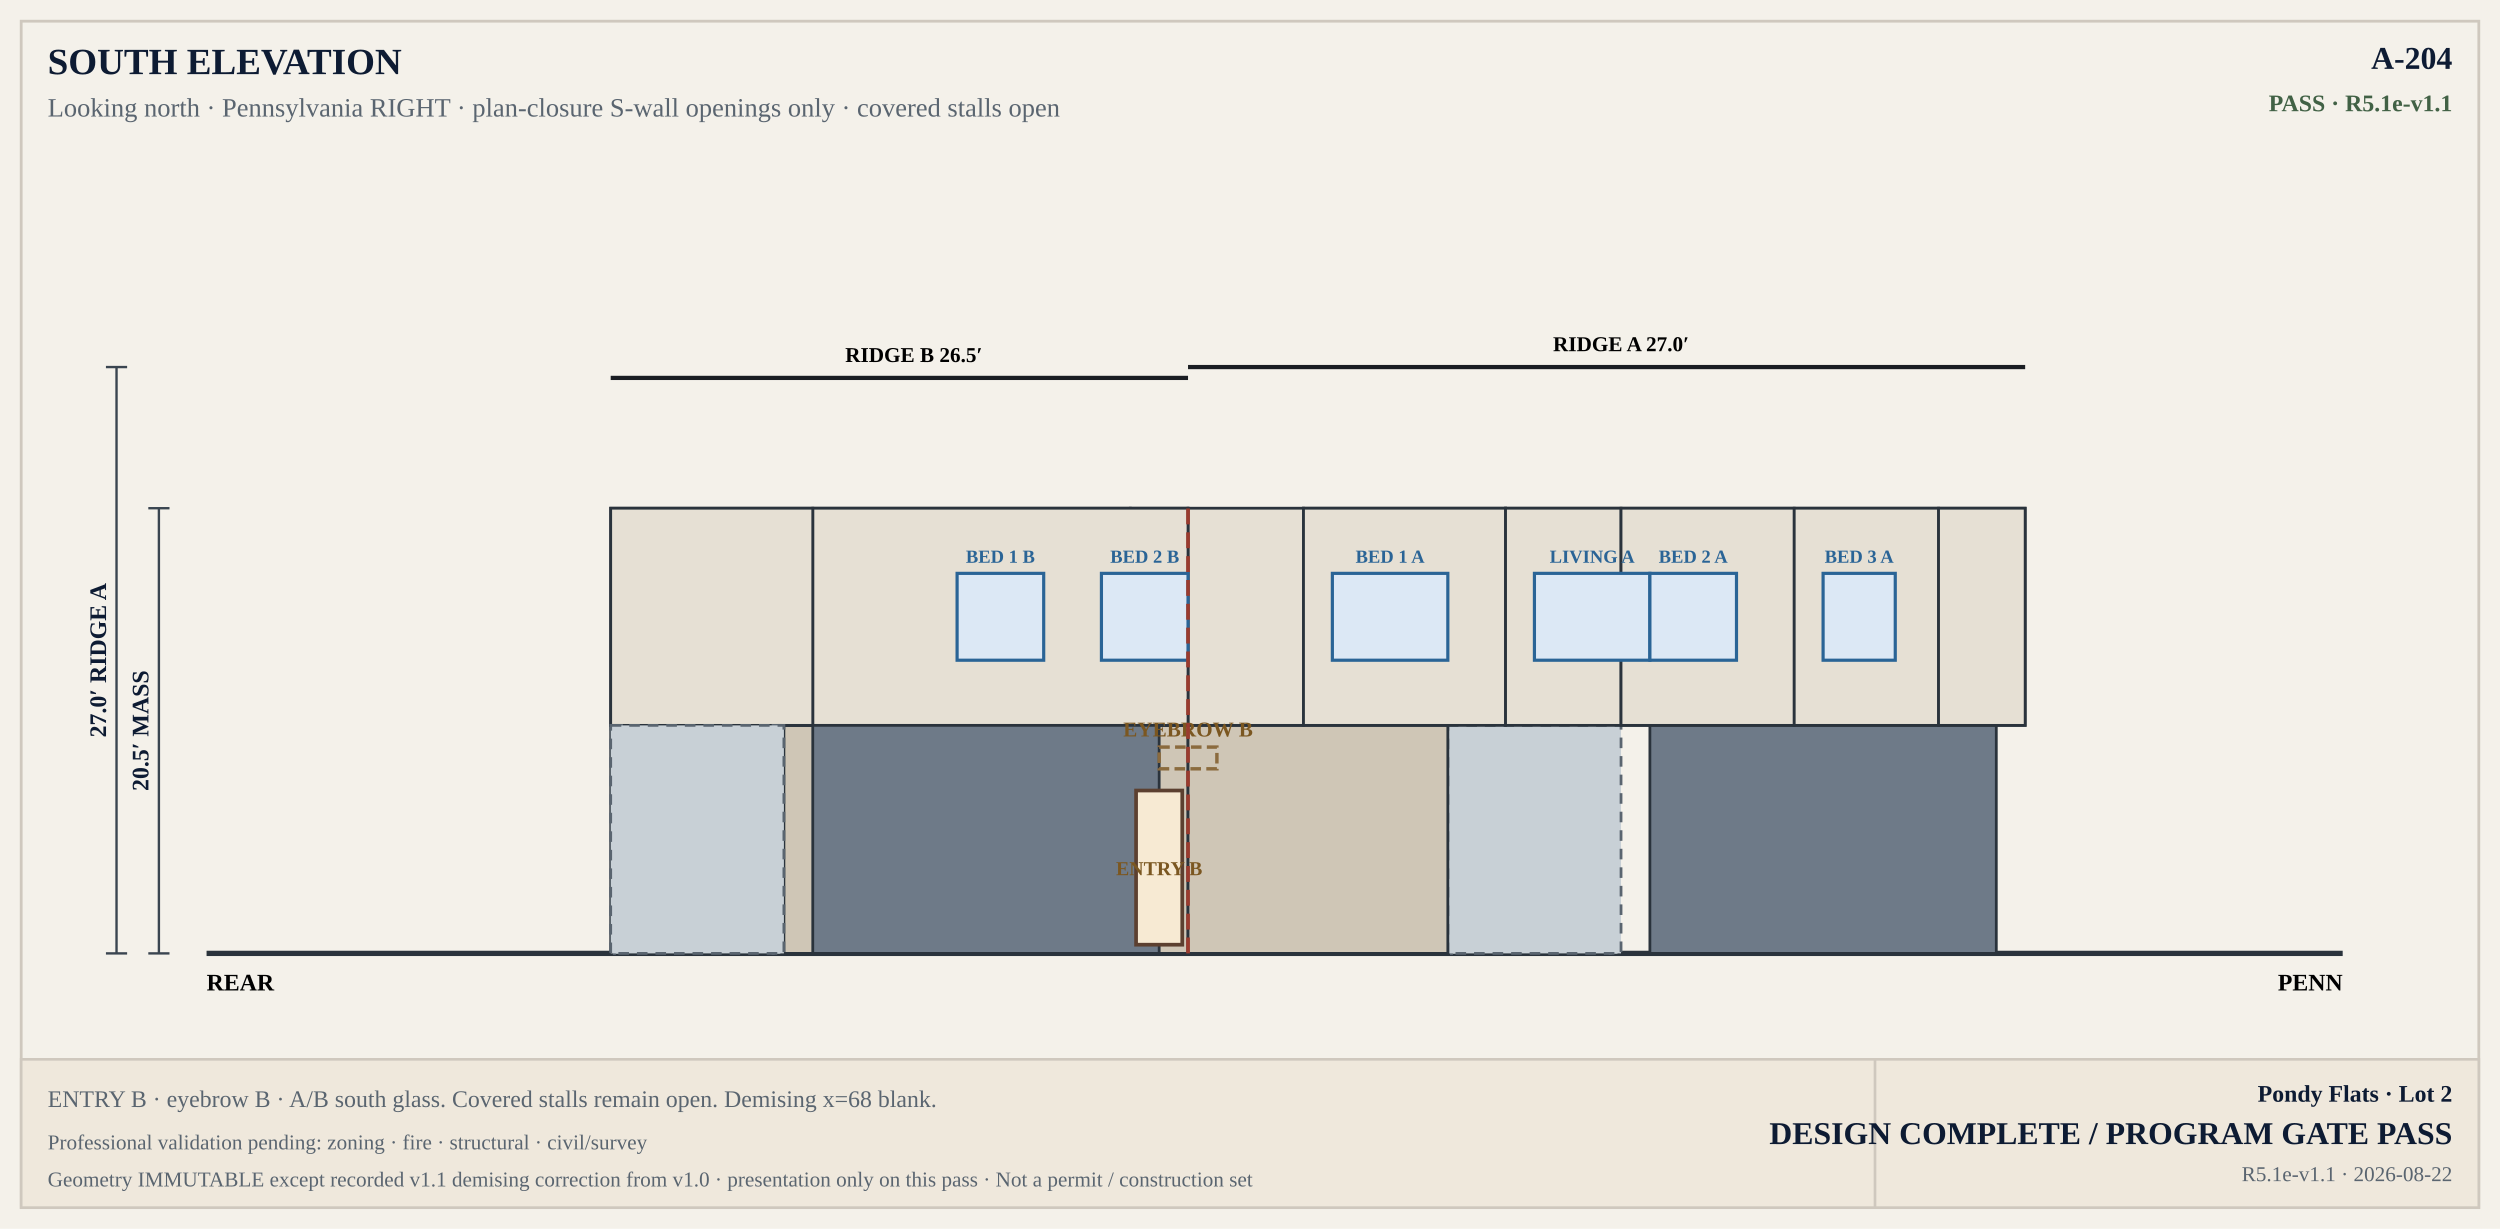
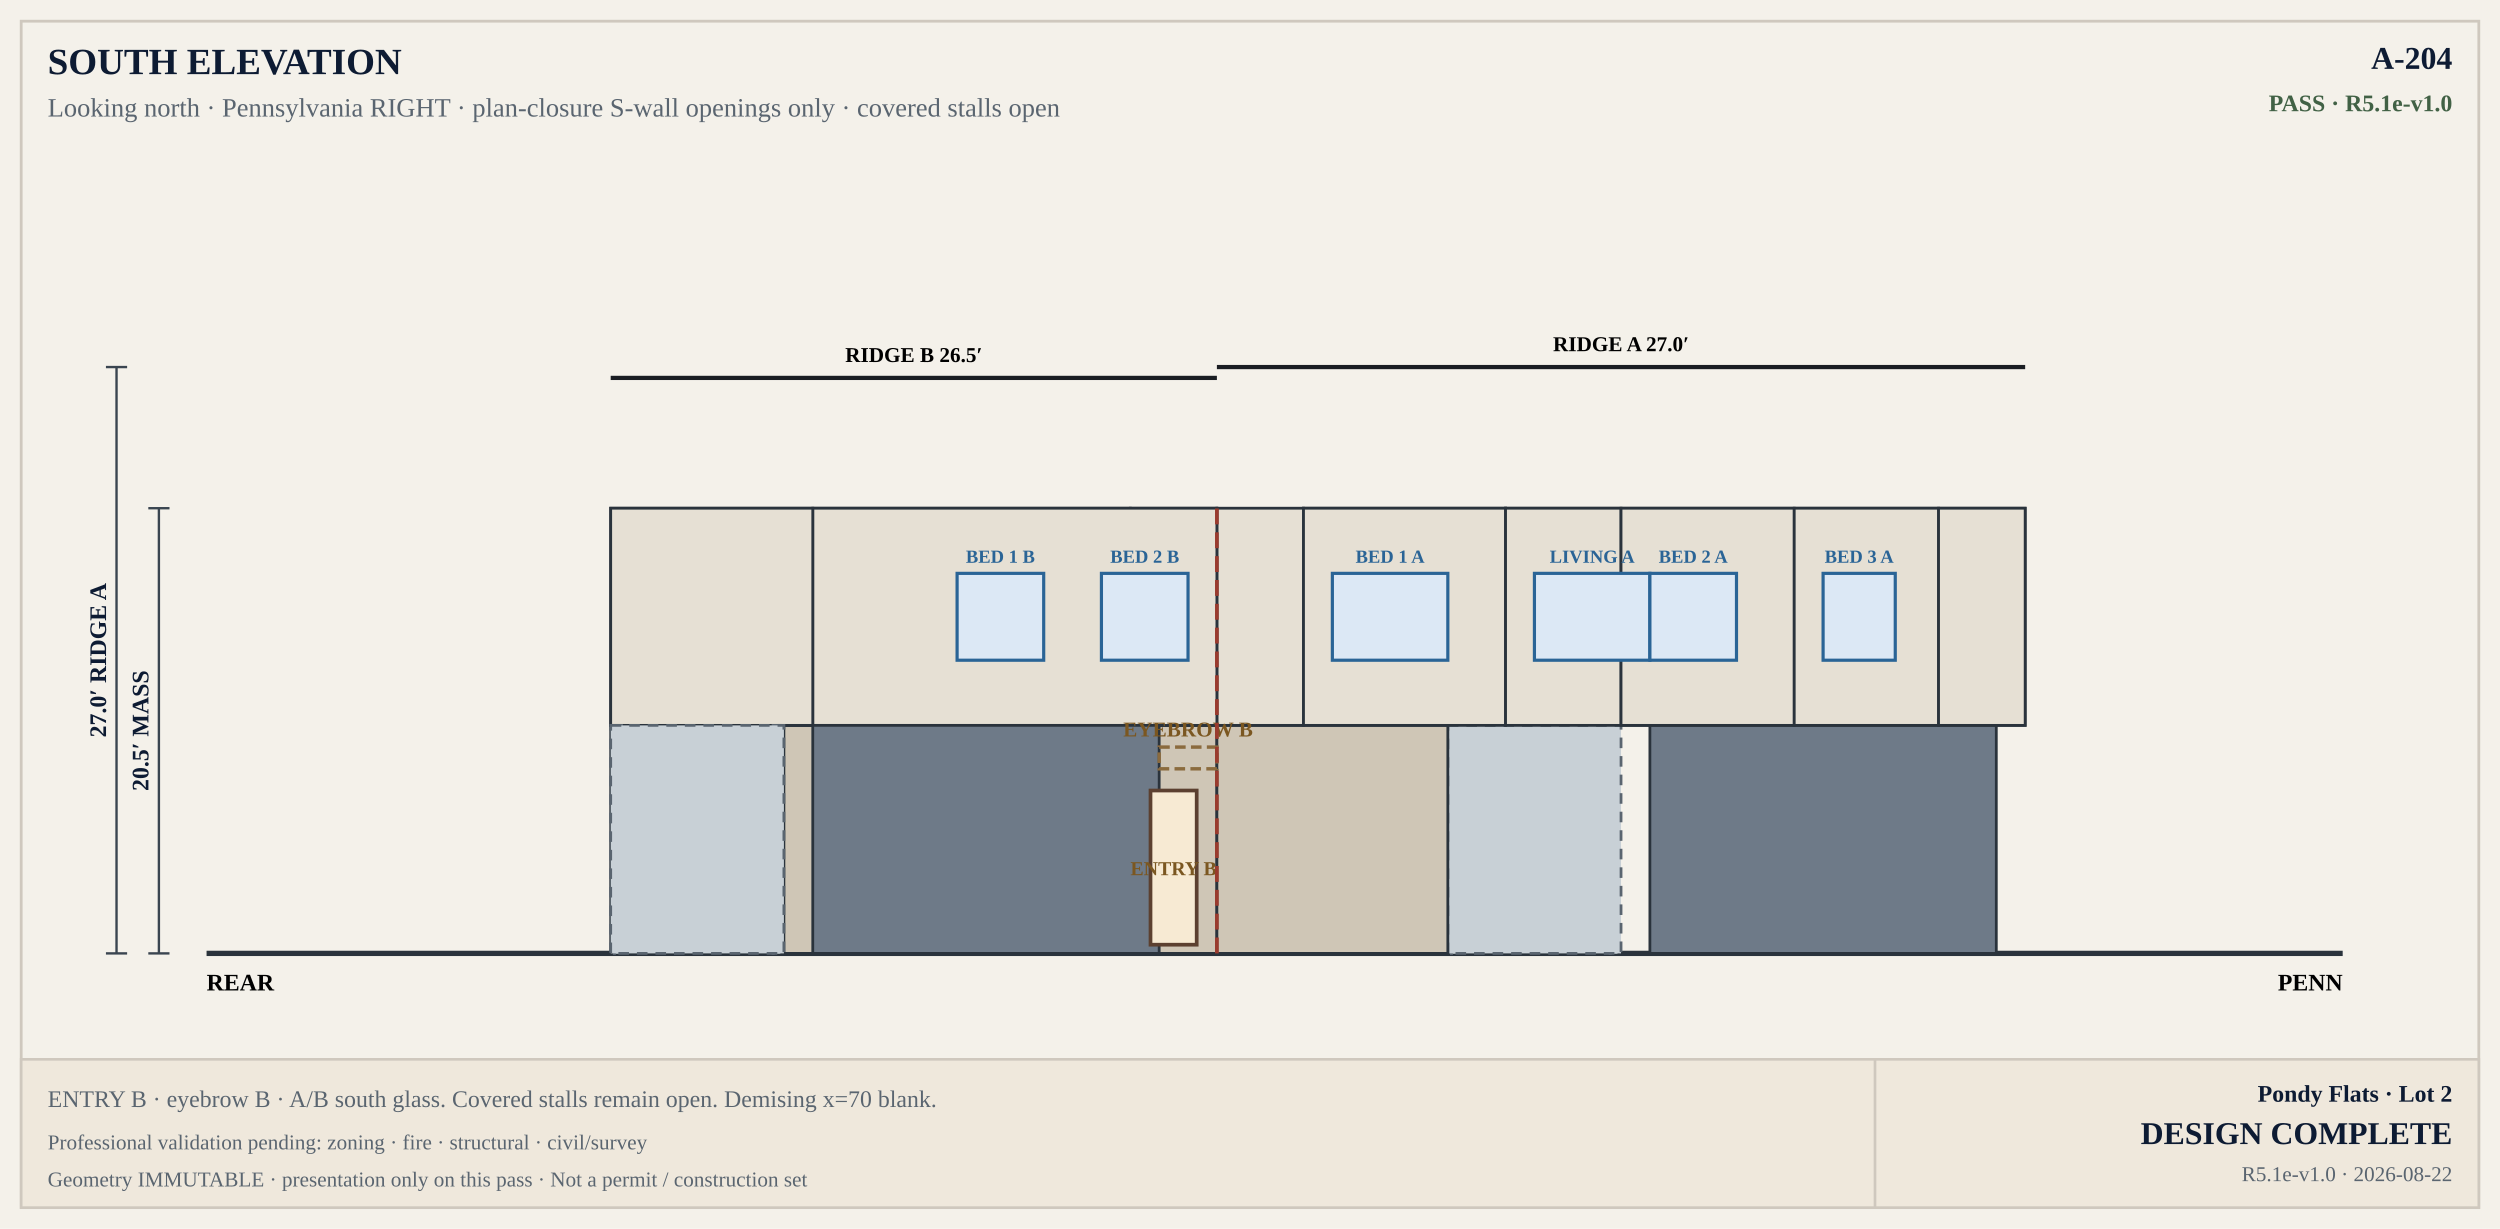
<svg xmlns="http://www.w3.org/2000/svg" viewBox="0 0 944 464" width="944" height="464" role="img" aria-label="R5.1e south elevation">
  <rect width="944" height="464" fill="#f4f1ea" />
  <rect x="8" y="8" width="928" height="448" fill="none" stroke="#cfc8be" stroke-width="1.05" />
  <text x="18" y="28" font-size="14" font-weight="800" fill="#0d1b33">SOUTH ELEVATION</text>
  <text x="18" y="44" font-size="10" fill="#5a6570">Looking north · Pennsylvania RIGHT · plan-closure S-wall openings only · covered stalls open</text>
  <text x="926" y="26" text-anchor="end" font-size="12" font-weight="900" fill="#0d1b33">A-204</text>
-   <text x="926" y="42" text-anchor="end" font-size="9" font-weight="800" fill="#416145">PASS · R5.1e-v1.1</text>
+   <text x="926" y="42" text-anchor="end" font-size="9" font-weight="800" fill="#416145">PASS · R5.1e-v1.0</text>
  <line x1="78" y1="360" x2="884.6" y2="360" stroke="#2a333c" stroke-width="2" />
  <rect x="548.062" y="273.9" width="2.725" height="86.1" fill="#c8d0d6" fill-opacity="1" stroke="#5a6570" stroke-width="1.05" stroke-dasharray="4 3" />
  <rect x="608.013" y="273.9" width="2.725" height="86.1" fill="#c8d0d6" fill-opacity="1" stroke="#5a6570" stroke-width="1.05" stroke-dasharray="4 3" />
  <rect x="503.1" y="273.9" width="43.6" height="86.1" fill="#cfc6b6" fill-opacity="1" stroke="#2a333c" stroke-width="1.05" stroke-dasharray="" />
  <rect x="492.2" y="191.9" width="76.3" height="82" fill="#e6e0d4" fill-opacity="1" stroke="#2a333c" stroke-width="1.05" stroke-dasharray="" />
  <rect x="568.5" y="191.9" width="196.2" height="82" fill="#e6e0d4" fill-opacity="1" stroke="#2a333c" stroke-width="1.05" stroke-dasharray="" />
  <rect x="503.1" y="273.9" width="43.6" height="86.1" fill="#cfc6b6" fill-opacity="1" stroke="#2a333c" stroke-width="1.05" stroke-dasharray="" />
-   <rect x="448.6" y="273.9" width="54.5" height="86.1" fill="#cfc6b6" fill-opacity="1" stroke="#2a333c" stroke-width="1.05" stroke-dasharray="" />
+   <rect x="459.5" y="273.9" width="43.6" height="86.1" fill="#cfc6b6" fill-opacity="1" stroke="#2a333c" stroke-width="1.05" stroke-dasharray="" />
  <rect x="548.062" y="273.9" width="2.725" height="86.1" fill="#c8d0d6" fill-opacity="1" stroke="#5a6570" stroke-width="1.05" stroke-dasharray="4 3" />
  <rect x="608.013" y="273.9" width="2.725" height="86.1" fill="#c8d0d6" fill-opacity="1" stroke="#5a6570" stroke-width="1.05" stroke-dasharray="4 3" />
  <rect x="546.7" y="273.9" width="65.4" height="86.1" fill="#c8d0d6" fill-opacity="1" stroke="#5a6570" stroke-width="1.05" stroke-dasharray="4 3" />
  <rect x="230.6" y="273.9" width="65.4" height="86.1" fill="#cfc6b6" fill-opacity="1" stroke="#2a333c" stroke-width="1.05" stroke-dasharray="" />
  <rect x="296" y="273.9" width="130.8" height="86.1" fill="#cfc6b6" fill-opacity="1" stroke="#2a333c" stroke-width="1.05" stroke-dasharray="" />
-   <rect x="426.8" y="273.9" width="21.8" height="86.1" fill="#cfc6b6" fill-opacity="1" stroke="#2a333c" stroke-width="1.05" stroke-dasharray="" />
+   <rect x="426.8" y="273.9" width="32.7" height="86.1" fill="#cfc6b6" fill-opacity="1" stroke="#2a333c" stroke-width="1.05" stroke-dasharray="" />
  <rect x="230.6" y="191.9" width="196.2" height="82" fill="#e6e0d4" fill-opacity="1" stroke="#2a333c" stroke-width="1.05" stroke-dasharray="" />
-   <rect x="426.8" y="191.9" width="21.8" height="82" fill="#e6e0d4" fill-opacity="1" stroke="#2a333c" stroke-width="1.05" stroke-dasharray="" />
+   <rect x="426.8" y="191.9" width="32.7" height="82" fill="#e6e0d4" fill-opacity="1" stroke="#2a333c" stroke-width="1.05" stroke-dasharray="" />
  <rect x="231.963" y="273.9" width="2.725" height="86.1" fill="#c8d0d6" fill-opacity="1" stroke="#5a6570" stroke-width="1.05" stroke-dasharray="4 3" />
  <rect x="291.913" y="273.9" width="2.725" height="86.1" fill="#c8d0d6" fill-opacity="1" stroke="#5a6570" stroke-width="1.05" stroke-dasharray="4 3" />
  <rect x="623" y="273.9" width="130.8" height="86.1" fill="#6e7a88" fill-opacity="1" stroke="#2a333c" stroke-width="1.05" stroke-dasharray="" />
-   <rect x="448.6" y="273.9" width="98.1" height="86.1" fill="#cfc6b6" fill-opacity="1" stroke="#2a333c" stroke-width="1.05" stroke-dasharray="" />
-   <rect x="448.6" y="191.9" width="43.6" height="82" fill="#e6e0d4" fill-opacity="1" stroke="#2a333c" stroke-width="1.05" stroke-dasharray="" />
+   <rect x="459.5" y="273.9" width="87.2" height="86.1" fill="#cfc6b6" fill-opacity="1" stroke="#2a333c" stroke-width="1.05" stroke-dasharray="" />
+   <rect x="459.5" y="191.9" width="32.7" height="82" fill="#e6e0d4" fill-opacity="1" stroke="#2a333c" stroke-width="1.05" stroke-dasharray="" />
  <rect x="492.2" y="191.9" width="76.3" height="82" fill="#e6e0d4" fill-opacity="1" stroke="#2a333c" stroke-width="1.05" stroke-dasharray="" />
  <rect x="568.5" y="191.9" width="43.6" height="82" fill="#e6e0d4" fill-opacity="1" stroke="#2a333c" stroke-width="1.05" stroke-dasharray="" />
  <rect x="612.1" y="191.9" width="65.4" height="82" fill="#e6e0d4" fill-opacity="1" stroke="#2a333c" stroke-width="1.05" stroke-dasharray="" />
  <rect x="677.5" y="191.9" width="54.5" height="82" fill="#e6e0d4" fill-opacity="1" stroke="#2a333c" stroke-width="1.05" stroke-dasharray="" />
  <rect x="732" y="191.9" width="32.7" height="82" fill="#e6e0d4" fill-opacity="1" stroke="#2a333c" stroke-width="1.05" stroke-dasharray="" />
-   <rect x="306.9" y="191.9" width="141.7" height="82" fill="#e6e0d4" fill-opacity="1" stroke="#2a333c" stroke-width="1.05" stroke-dasharray="" />
+   <rect x="306.9" y="191.9" width="152.6" height="82" fill="#e6e0d4" fill-opacity="1" stroke="#2a333c" stroke-width="1.05" stroke-dasharray="" />
  <rect x="230.6" y="191.9" width="76.3" height="82" fill="#e6e0d4" fill-opacity="1" stroke="#2a333c" stroke-width="1.05" stroke-dasharray="" />
  <rect x="231.963" y="273.9" width="2.725" height="86.1" fill="#c8d0d6" fill-opacity="1" stroke="#5a6570" stroke-width="1.05" stroke-dasharray="4 3" />
  <rect x="291.913" y="273.9" width="2.725" height="86.1" fill="#c8d0d6" fill-opacity="1" stroke="#5a6570" stroke-width="1.05" stroke-dasharray="4 3" />
  <rect x="230.6" y="273.9" width="65.4" height="86.1" fill="#c8d0d6" fill-opacity="1" stroke="#5a6570" stroke-width="1.05" stroke-dasharray="4 3" />
  <rect x="306.9" y="273.9" width="130.8" height="86.1" fill="#6e7a88" fill-opacity="1" stroke="#2a333c" stroke-width="1.05" stroke-dasharray="" />
-   <line x1="230.6" y1="142.7" x2="448.6" y2="142.7" stroke="#1a1d22" stroke-width="1.6" />
-   <line x1="448.6" y1="138.6" x2="764.7" y2="138.6" stroke="#1a1d22" stroke-width="1.6" />
+   <line x1="230.6" y1="142.7" x2="459.5" y2="142.7" stroke="#1a1d22" stroke-width="1.6" />
+   <line x1="459.5" y1="138.6" x2="764.7" y2="138.6" stroke="#1a1d22" stroke-width="1.6" />
  <rect x="437.7" y="282.1" width="21.8" height="8.2" fill="none" stroke="#8b6b3e" stroke-width="1.3" stroke-dasharray="4 2" />
  <text x="448.6" y="278.1" text-anchor="middle" font-size="8" font-weight="800" fill="#7b5721">EYEBROW B</text>
-   <rect x="428.98" y="298.5" width="17.44" height="58.22" fill="#f7ead3" stroke="#5c4030" stroke-width="1.4" />
-   <text x="437.7" y="330.48" text-anchor="middle" font-size="7.5" font-weight="800" fill="#7b5721">ENTRY B</text>
+   <rect x="434.43" y="298.5" width="17.44" height="58.22" fill="#f7ead3" stroke="#5c4030" stroke-width="1.4" />
+   <text x="443.15" y="330.48" text-anchor="middle" font-size="7.5" font-weight="800" fill="#7b5721">ENTRY B</text>
  <rect x="579.4" y="216.5" width="43.6" height="32.8" fill="#dce8f5" stroke="#2a6496" stroke-width="1.2" />
  <text x="601.2" y="212.5" text-anchor="middle" font-size="7" font-weight="800" fill="#2a6496">LIVING A</text>
  <rect x="503.1" y="216.5" width="43.6" height="32.8" fill="#dce8f5" stroke="#2a6496" stroke-width="1.2" />
  <text x="524.9" y="212.5" text-anchor="middle" font-size="7" font-weight="800" fill="#2a6496">BED 1 A</text>
  <rect x="623" y="216.5" width="32.7" height="32.8" fill="#dce8f5" stroke="#2a6496" stroke-width="1.2" />
  <text x="639.35" y="212.5" text-anchor="middle" font-size="7" font-weight="800" fill="#2a6496">BED 2 A</text>
  <rect x="688.4" y="216.5" width="27.25" height="32.8" fill="#dce8f5" stroke="#2a6496" stroke-width="1.2" />
  <text x="702.025" y="212.5" text-anchor="middle" font-size="7" font-weight="800" fill="#2a6496">BED 3 A</text>
  <rect x="361.4" y="216.5" width="32.7" height="32.8" fill="#dce8f5" stroke="#2a6496" stroke-width="1.2" />
  <text x="377.75" y="212.5" text-anchor="middle" font-size="7" font-weight="800" fill="#2a6496">BED 1 B</text>
  <rect x="415.9" y="216.5" width="32.7" height="32.8" fill="#dce8f5" stroke="#2a6496" stroke-width="1.2" />
  <text x="432.25" y="212.5" text-anchor="middle" font-size="7" font-weight="800" fill="#2a6496">BED 2 B</text>
-   <line x1="448.6" y1="360" x2="448.6" y2="191.9" stroke="#9a3b2e" stroke-width="1.4" stroke-dasharray="6 3" />
+   <line x1="459.5" y1="360" x2="459.5" y2="191.9" stroke="#9a3b2e" stroke-width="1.4" stroke-dasharray="6 3" />
  <text x="78" y="374" font-size="9" font-weight="800">REAR</text>
  <text x="884.6" y="374" text-anchor="end" font-size="9" font-weight="800">PENN</text>
  <text x="345.05" y="136.7" text-anchor="middle" font-size="8" font-weight="800">RIDGE B 26.5′</text>
  <text x="612.1" y="132.6" text-anchor="middle" font-size="8" font-weight="800">RIDGE A 27.0′</text>
  <g class="dim">
    <line x1="60.0" y1="360.0" x2="60.0" y2="191.9" stroke="#3a4550" stroke-width="0.9" />
    <line x1="56.0" y1="360.0" x2="64.0" y2="360.0" stroke="#3a4550" stroke-width="0.9" />
    <line x1="56.0" y1="191.9" x2="64.0" y2="191.9" stroke="#3a4550" stroke-width="0.9" />
    <text transform="rotate(-90 53.0 275.9)" x="53.0" y="275.9" text-anchor="middle" dominant-baseline="central" font-size="9" font-weight="800" fill="#0d1b33">20.5′ MASS</text>
  </g>
  <g class="dim">
    <line x1="44.0" y1="360.0" x2="44.0" y2="138.6" stroke="#3a4550" stroke-width="0.9" />
    <line x1="40.0" y1="360.0" x2="48.0" y2="360.0" stroke="#3a4550" stroke-width="0.9" />
    <line x1="40.0" y1="138.6" x2="48.0" y2="138.6" stroke="#3a4550" stroke-width="0.9" />
    <text transform="rotate(-90 37.0 249.3)" x="37.0" y="249.3" text-anchor="middle" dominant-baseline="central" font-size="9" font-weight="800" fill="#0d1b33">27.0′ RIDGE A</text>
  </g>
  <rect x="8" y="400" width="928" height="56" fill="#efe8dc" stroke="#cfc8be" stroke-width="1" />
  <line x1="708" y1="400" x2="708" y2="456" stroke="#cfc8be" />
-   <text x="18" y="418" font-size="9" fill="#5a6570">ENTRY B · eyebrow B · A/B south glass. Covered stalls remain open. Demising x=68 blank.</text>
+   <text x="18" y="418" font-size="9" fill="#5a6570">ENTRY B · eyebrow B · A/B south glass. Covered stalls remain open. Demising x=70 blank.</text>
  <text x="18" y="434" font-size="8" fill="#5a6570">Professional validation pending: zoning · fire · structural · civil/survey</text>
-   <text x="18" y="448" font-size="8" fill="#5a6570">Geometry IMMUTABLE except recorded v1.1 demising correction from v1.0 · presentation only on this pass · Not a permit / construction set</text>
+   <text x="18" y="448" font-size="8" fill="#5a6570">Geometry IMMUTABLE · presentation only on this pass · Not a permit / construction set</text>
  <text x="926" y="416" text-anchor="end" font-size="9" font-weight="800" fill="#0d1b33">Pondy Flats · Lot 2</text>
-   <text x="926" y="432" text-anchor="end" font-size="12" font-weight="900" fill="#0d1b33">DESIGN COMPLETE / PROGRAM GATE PASS</text>
-   <text x="926" y="446" text-anchor="end" font-size="8" fill="#5a6570">R5.1e-v1.1 · 2026-08-22</text>
+   <text x="926" y="432" text-anchor="end" font-size="12" font-weight="900" fill="#0d1b33">DESIGN COMPLETE</text>
+   <text x="926" y="446" text-anchor="end" font-size="8" fill="#5a6570">R5.1e-v1.0 · 2026-08-22</text>
</svg>
